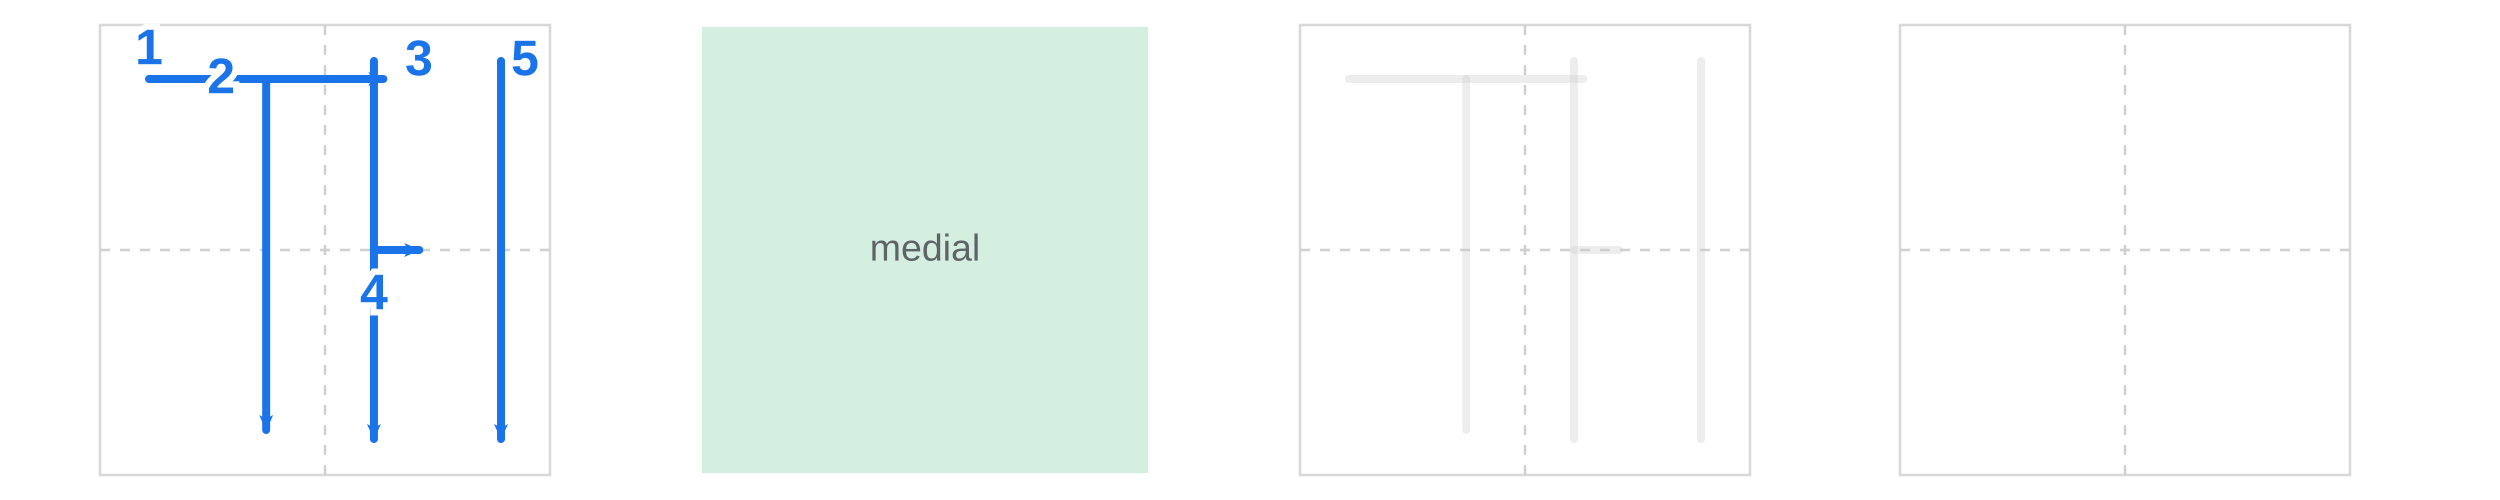
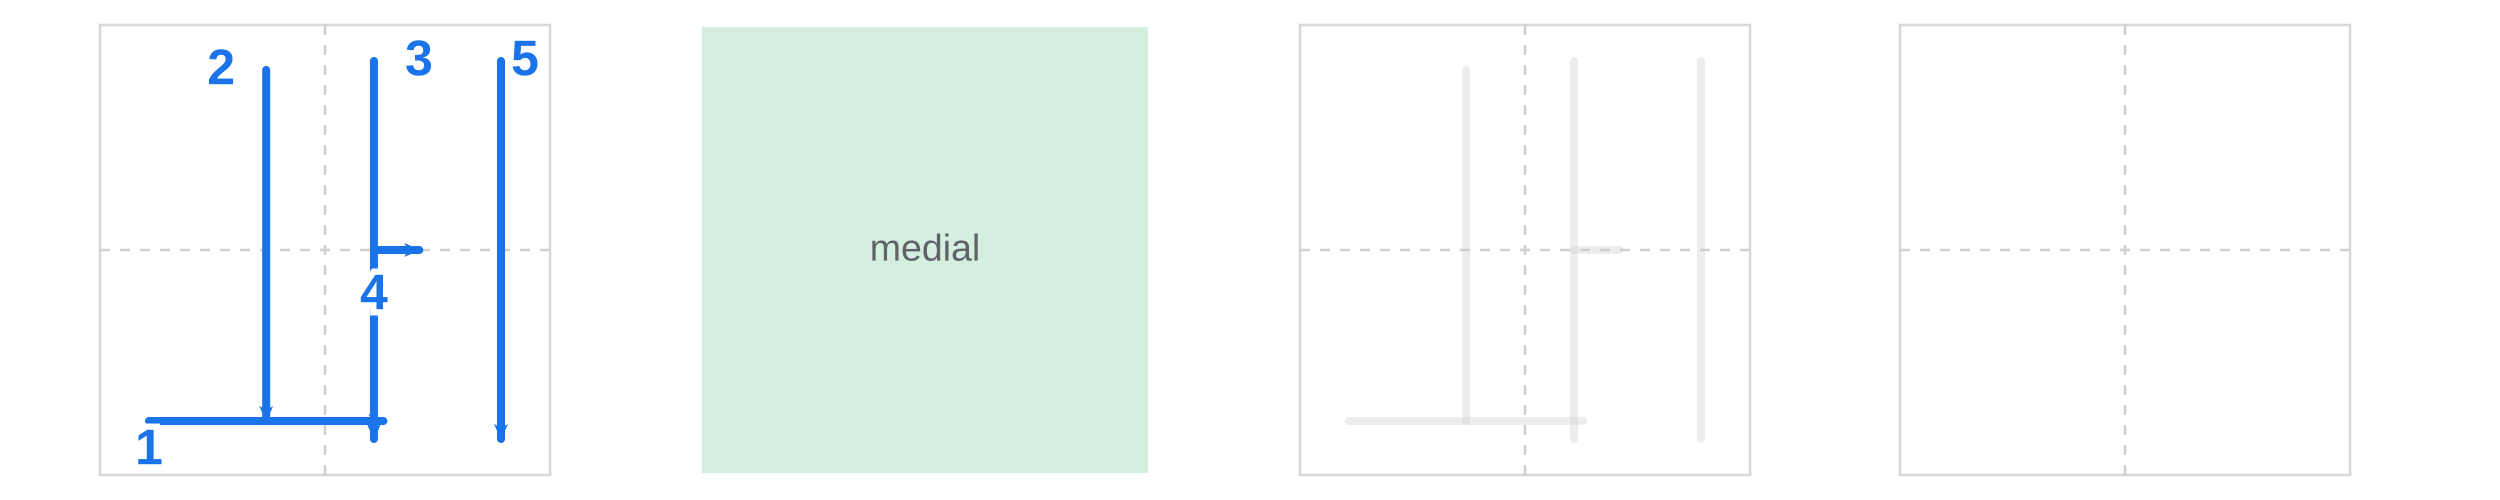
<svg xmlns="http://www.w3.org/2000/svg" width="1000" height="200" viewBox="0 0 1000 200">
  <rect x="0" y="0" width="1000" height="200" fill="#ffffff" />
  <defs>
    <marker id="arrow-init" viewBox="0 0 7 7" refX="6" refY="3.5" markerWidth="7" markerHeight="7" markerUnits="userSpaceOnUse" orient="auto">
      <path d="M0,0.7 L6.3,3.5 L0,6.3 L1.5,3.5 z" fill="#D93025" />
    </marker>
    <marker id="arrow-med" viewBox="0 0 7 7" refX="6" refY="3.5" markerWidth="7" markerHeight="7" markerUnits="userSpaceOnUse" orient="auto">
      <path d="M0,0.7 L6.3,3.5 L0,6.3 L1.5,3.5 z" fill="#1A73E8" />
    </marker>
    <marker id="arrow-fin" viewBox="0 0 7 7" refX="6" refY="3.5" markerWidth="7" markerHeight="7" markerUnits="userSpaceOnUse" orient="auto">
      <path d="M0,0.7 L6.3,3.5 L0,6.3 L1.5,3.5 z" fill="#1E8E3E" />
    </marker>
  </defs>
  <rect x="40" y="10" width="180" height="180" fill="#ffffff" stroke="#d8d8d8" stroke-width="1" />
  <line x1="130.0" y1="10" x2="130.0" y2="190" stroke="#d0d0d0" stroke-width="1" stroke-dasharray="4,4" />
  <line x1="40" y1="100.0" x2="220" y2="100.0" stroke="#d0d0d0" stroke-width="1" stroke-dasharray="4,4" />
-   <path d="M 59.60 31.60 L 153.35 31.60" fill="none" stroke="#1A73E8" stroke-width="3.2" stroke-linecap="round" stroke-linejoin="round" opacity="1.0" marker-end="url(#arrow-med)" />
-   <text x="59.60" y="20.00" font-family="Arial, sans-serif" font-size="20" font-weight="700" text-anchor="middle" dominant-baseline="middle" paint-order="stroke fill" stroke="#FFFFFF" stroke-width="5" fill="#1A73E8">1</text>
-   <path d="M 106.47 31.60 L 106.47 172.00" fill="none" stroke="#1A73E8" stroke-width="3.2" stroke-linecap="round" stroke-linejoin="round" opacity="1.0" marker-end="url(#arrow-med)" />
-   <text x="88.47" y="31.60" font-family="Arial, sans-serif" font-size="20" font-weight="700" text-anchor="middle" dominant-baseline="middle" paint-order="stroke fill" stroke="#FFFFFF" stroke-width="5" fill="#1A73E8">2</text>
+   <path d="M 59.60 168.40 L 153.35 168.40" fill="none" stroke="#1A73E8" stroke-width="3.2" stroke-linecap="round" stroke-linejoin="round" opacity="1.0" marker-end="url(#arrow-med)" />
+   <text x="59.60" y="180.00" font-family="Arial, sans-serif" font-size="20" font-weight="700" text-anchor="middle" dominant-baseline="middle" paint-order="stroke fill" stroke="#FFFFFF" stroke-width="5" fill="#1A73E8">1</text>
+   <path d="M 106.47 28.00 L 106.47 168.40" fill="none" stroke="#1A73E8" stroke-width="3.2" stroke-linecap="round" stroke-linejoin="round" opacity="1.0" marker-end="url(#arrow-med)" />
+   <text x="88.47" y="28.00" font-family="Arial, sans-serif" font-size="20" font-weight="700" text-anchor="middle" dominant-baseline="middle" paint-order="stroke fill" stroke="#FFFFFF" stroke-width="5" fill="#1A73E8">2</text>
  <path d="M 149.58 24.40 L 149.58 175.60" fill="none" stroke="#1A73E8" stroke-width="3.2" stroke-linecap="round" stroke-linejoin="round" opacity="1.0" marker-end="url(#arrow-med)" />
  <text x="167.58" y="24.40" font-family="Arial, sans-serif" font-size="20" font-weight="700" text-anchor="middle" dominant-baseline="middle" paint-order="stroke fill" stroke="#FFFFFF" stroke-width="5" fill="#1A73E8">3</text>
  <path d="M 149.58 100.00 L 167.70 100.00" fill="none" stroke="#1A73E8" stroke-width="3.2" stroke-linecap="round" stroke-linejoin="round" opacity="1.0" marker-end="url(#arrow-med)" />
  <text x="149.58" y="118.00" font-family="Arial, sans-serif" font-size="20" font-weight="700" text-anchor="middle" dominant-baseline="middle" paint-order="stroke fill" stroke="#FFFFFF" stroke-width="5" fill="#1A73E8">4</text>
  <path d="M 200.40 24.40 L 200.40 175.60" fill="none" stroke="#1A73E8" stroke-width="3.2" stroke-linecap="round" stroke-linejoin="round" opacity="1.0" marker-end="url(#arrow-med)" />
  <text x="210.00" y="24.40" font-family="Arial, sans-serif" font-size="20" font-weight="700" text-anchor="middle" dominant-baseline="middle" paint-order="stroke fill" stroke="#FFFFFF" stroke-width="5" fill="#1A73E8">5</text>
  <rect x="280" y="10" width="180" height="180" fill="#ffffff" stroke="#d8d8d8" stroke-width="1" />
  <rect x="280.00" y="10.00" width="180.00" height="180.00" fill="#D4EFDF" stroke="#ffffff" stroke-width="1.5" />
  <text x="370.00" y="100.00" font-family="Arial, sans-serif" font-size="15" text-anchor="middle" dominant-baseline="middle" fill="#5f6368">medial</text>
  <rect x="520" y="10" width="180" height="180" fill="#ffffff" stroke="#d8d8d8" stroke-width="1" />
  <line x1="610.0" y1="10" x2="610.0" y2="190" stroke="#d0d0d0" stroke-width="1" stroke-dasharray="4,4" />
  <line x1="520" y1="100.0" x2="700" y2="100.0" stroke="#d0d0d0" stroke-width="1" stroke-dasharray="4,4" />
-   <path d="M 539.60 31.60 L 633.35 31.60" fill="none" stroke="#CCCCCC" stroke-width="3.2" stroke-linecap="round" stroke-linejoin="round" opacity="0.35" />
-   <path d="M 586.47 31.60 L 586.47 172.00" fill="none" stroke="#CCCCCC" stroke-width="3.2" stroke-linecap="round" stroke-linejoin="round" opacity="0.35" />
+   <path d="M 539.60 168.40 L 633.35 168.40" fill="none" stroke="#CCCCCC" stroke-width="3.2" stroke-linecap="round" stroke-linejoin="round" opacity="0.35" />
+   <path d="M 586.47 28.00 L 586.47 168.40" fill="none" stroke="#CCCCCC" stroke-width="3.2" stroke-linecap="round" stroke-linejoin="round" opacity="0.35" />
  <path d="M 629.58 24.40 L 629.58 175.60" fill="none" stroke="#CCCCCC" stroke-width="3.2" stroke-linecap="round" stroke-linejoin="round" opacity="0.35" />
  <path d="M 629.58 100.00 L 647.70 100.00" fill="none" stroke="#CCCCCC" stroke-width="3.2" stroke-linecap="round" stroke-linejoin="round" opacity="0.35" />
  <path d="M 680.40 24.40 L 680.40 175.60" fill="none" stroke="#CCCCCC" stroke-width="3.2" stroke-linecap="round" stroke-linejoin="round" opacity="0.35" />
  <rect x="760" y="10" width="180" height="180" fill="#ffffff" stroke="#d8d8d8" stroke-width="1" />
  <line x1="850.0" y1="10" x2="850.0" y2="190" stroke="#d0d0d0" stroke-width="1" stroke-dasharray="4,4" />
  <line x1="760" y1="100.0" x2="940" y2="100.0" stroke="#d0d0d0" stroke-width="1" stroke-dasharray="4,4" />
</svg>
